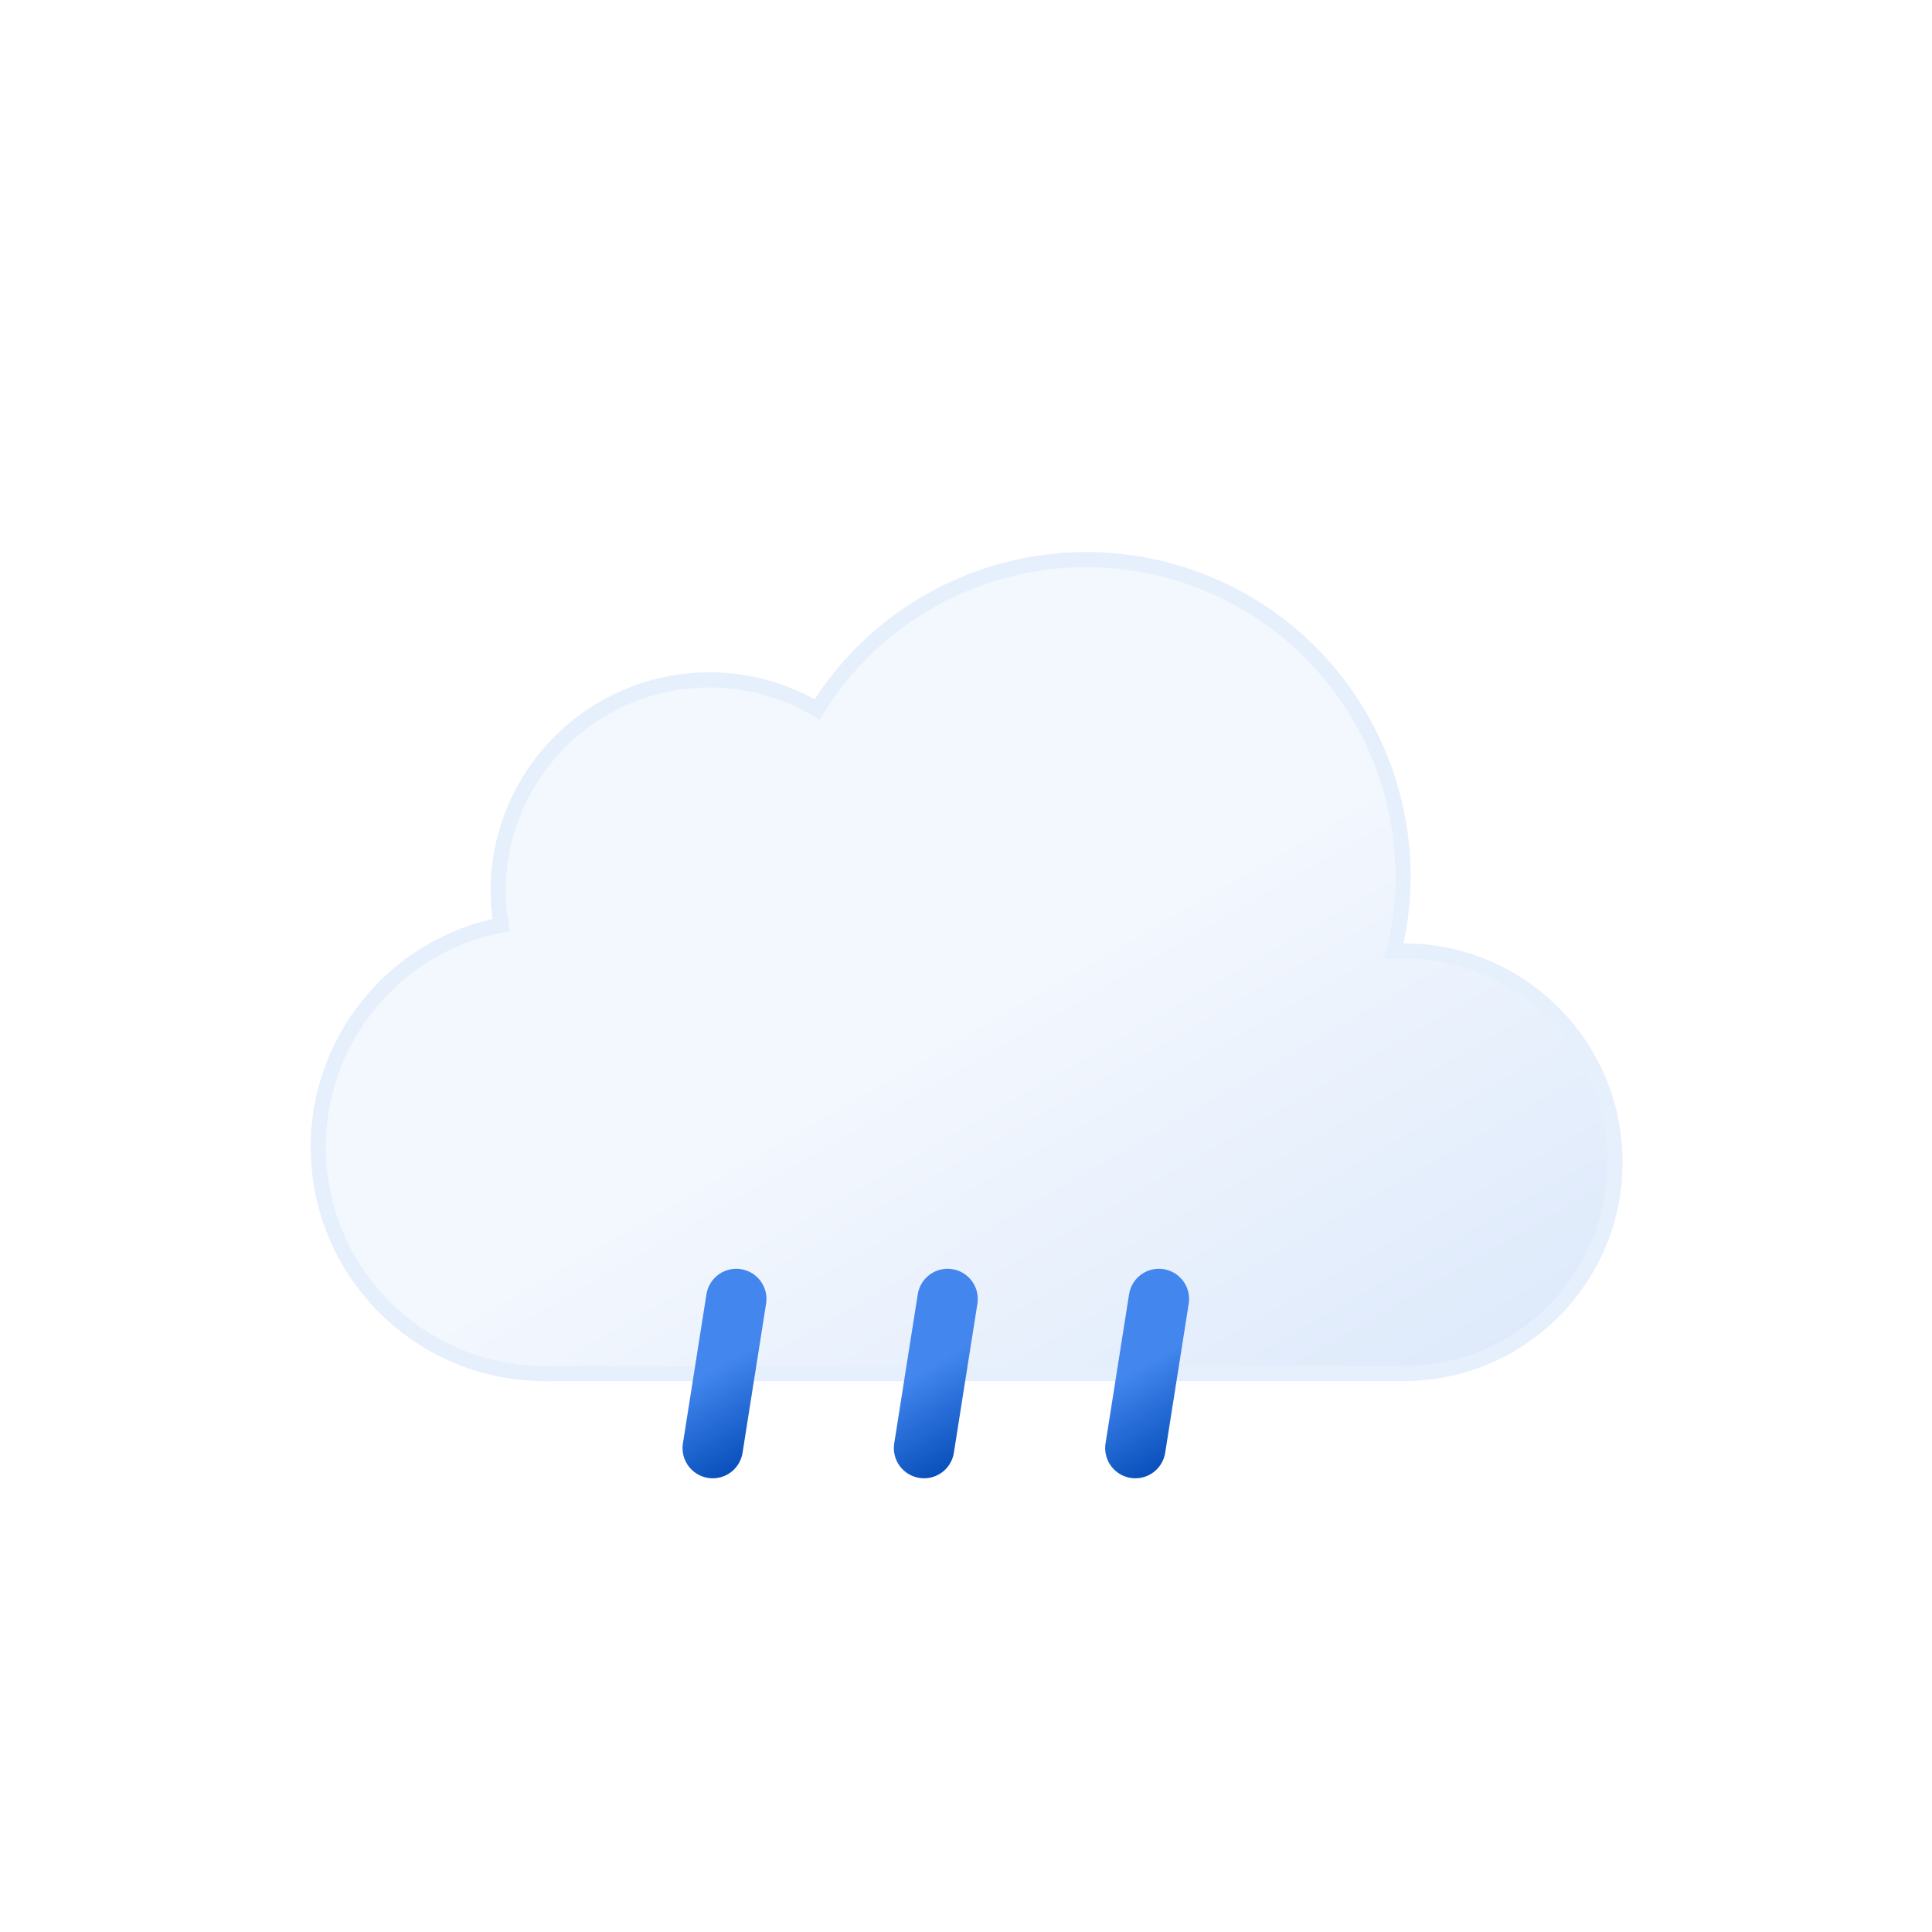
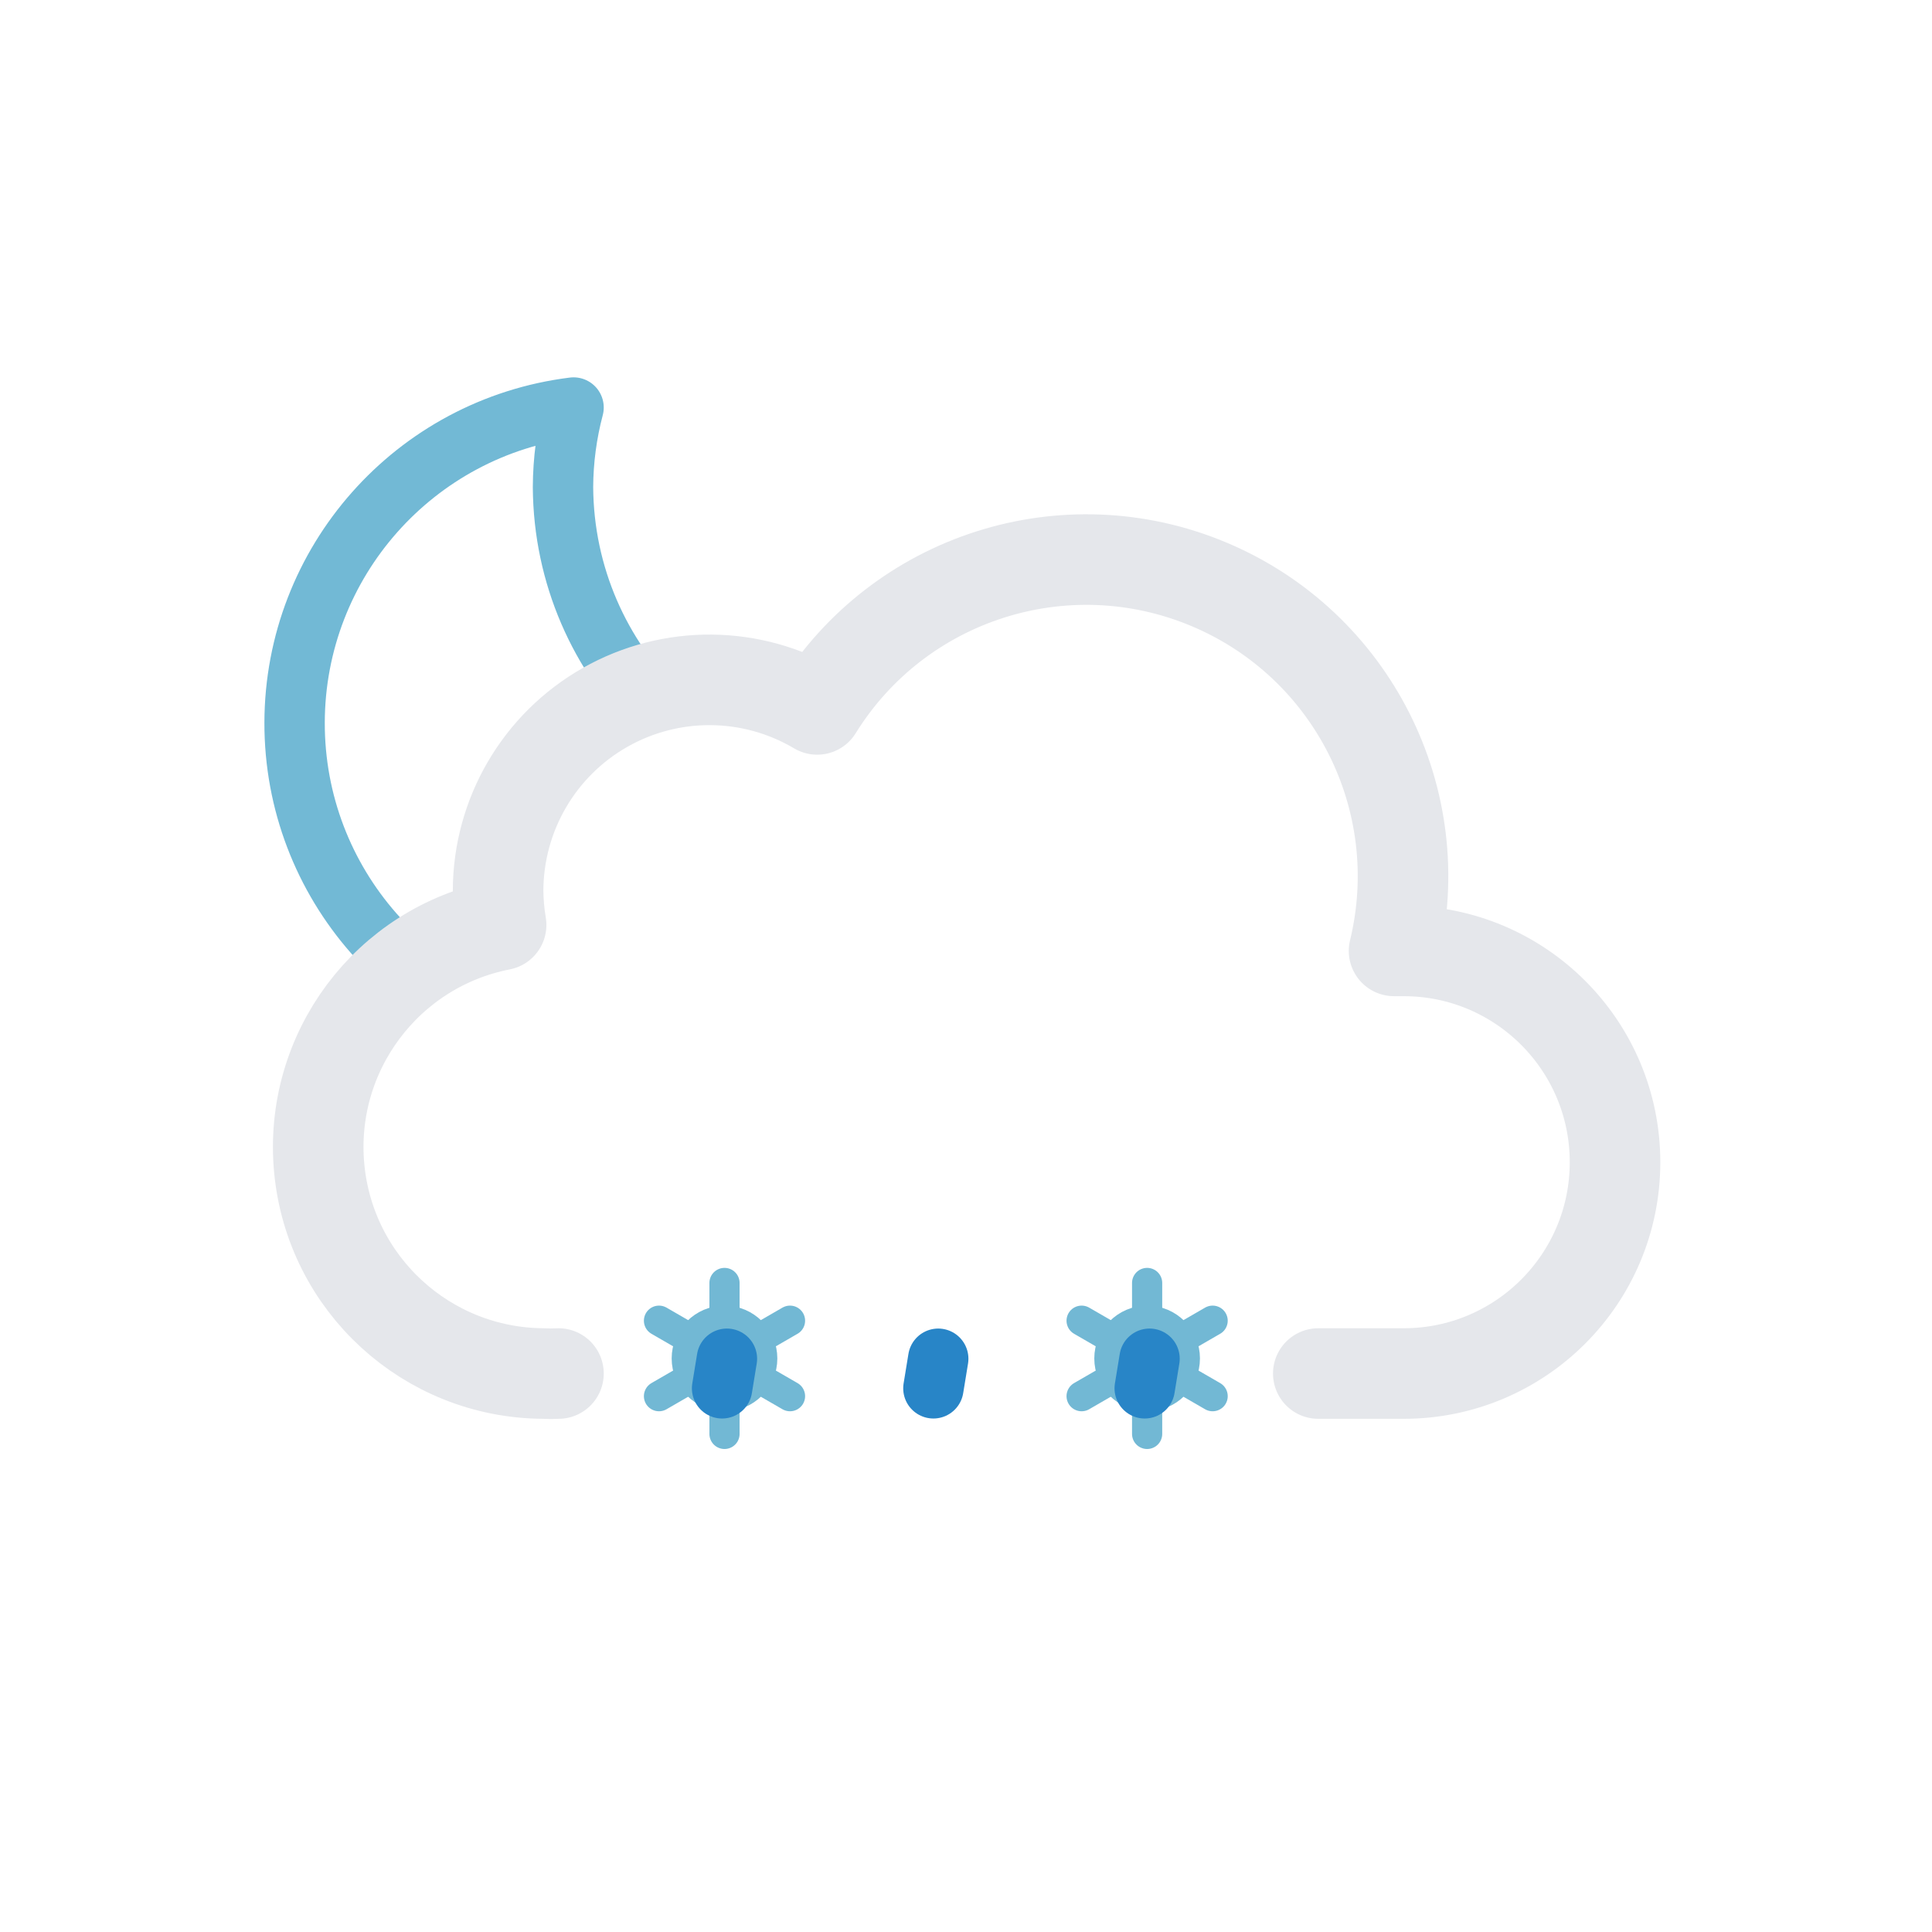
- <svg xmlns="http://www.w3.org/2000/svg" xmlns:xlink="http://www.w3.org/1999/xlink" viewBox="0 0 64 64">
+ <svg xmlns="http://www.w3.org/2000/svg" viewBox="0 0 64 64">
  <defs>
-     <linearGradient id="b" x1="22.56" x2="39.2" y1="21.96" y2="50.8" gradientUnits="userSpaceOnUse">
-       <stop offset="0" stop-color="#f3f7fe" />
-       <stop offset=".45" stop-color="#f3f7fe" />
-       <stop offset="1" stop-color="#deeafb" />
-     </linearGradient>
-     <linearGradient id="a" x1="22.53" x2="25.47" y1="42.95" y2="48.05" gradientUnits="userSpaceOnUse">
-       <stop offset="0" stop-color="#4286ee" />
-       <stop offset=".45" stop-color="#4286ee" />
-       <stop offset="1" stop-color="#0950bc" />
-     </linearGradient>
-     <linearGradient id="c" x1="29.53" x2="32.47" y1="42.95" y2="48.05" xlink:href="#a" />
-     <linearGradient id="d" x1="36.53" x2="39.47" y1="42.95" y2="48.05" xlink:href="#a" />
+     <clipPath id="a">
+       <path fill="none" d="M12 35l-5.28-4.21-2-6 1-7 4-5 5-3h6l5 1 3 3L33 20l-6 4h-6l-3 3v4l-4 2-2 2z" />
+     </clipPath>
  </defs>
-   <path fill="url(#b)" stroke="#e6effc" stroke-miterlimit="10" stroke-width=".5" d="M46.5 31.5h-.32a10.49 10.49 0 00-19.11-8 7 7 0 00-10.57 6 7.21 7.21 0 00.1 1.14A7.5 7.5 0 0018 45.5a4.19 4.19 0 00.5 0v0h28a7 7 0 000-14z" />
-   <path fill="none" stroke="url(#a)" stroke-linecap="round" stroke-miterlimit="10" stroke-width="2" d="M24.39 43.03l-.78 4.94">
-     <animateTransform attributeName="transform" dur="0.7s" repeatCount="indefinite" type="translate" values="1 -5; -2 10" />
-     <animate attributeName="opacity" dur="0.7s" repeatCount="indefinite" values="0;1;1;0" />
-   </path>
-   <path fill="none" stroke="url(#c)" stroke-linecap="round" stroke-miterlimit="10" stroke-width="2" d="M31.39 43.03l-.78 4.94">
-     <animateTransform attributeName="transform" begin="-0.4s" dur="0.7s" repeatCount="indefinite" type="translate" values="1 -5; -2 10" />
-     <animate attributeName="opacity" begin="-0.4s" dur="0.7s" repeatCount="indefinite" values="0;1;1;0" />
-   </path>
-   <path fill="none" stroke="url(#d)" stroke-linecap="round" stroke-miterlimit="10" stroke-width="2" d="M38.39 43.03l-.78 4.94">
-     <animateTransform attributeName="transform" begin="-0.2s" dur="0.7s" repeatCount="indefinite" type="translate" values="1 -5; -2 10" />
-     <animate attributeName="opacity" begin="-0.2s" dur="0.7s" repeatCount="indefinite" values="0;1;1;0" />
-   </path>
+   <g clip-path="url(#a)">
+     <g>
+       <path fill="none" stroke="#72b9d5" stroke-linecap="round" stroke-linejoin="round" stroke-width="2" d="M29.33 26.68a10.61 10.61 0 01-10.68-10.54A10.5 10.5 0 0119 13.5a10.54 10.54 0 1011.5 13.11 11.48 11.48 0 01-1.17.07z" />
+       <animateTransform attributeName="transform" dur="10s" repeatCount="indefinite" type="rotate" values="-10 19.22 24.293;10 19.22 24.293;-10 19.22 24.293" />
+     </g>
+   </g>
+   <path fill="none" stroke="#e5e7eb" stroke-linecap="round" stroke-linejoin="round" stroke-width="3" d="M43.67 45.5h2.83a7 7 0 000-14h-.32a10.49 10.49 0 00-19.11-8 7 7 0 00-10.57 6 7.21 7.21 0 00.1 1.14A7.5 7.5 0 0018 45.5a4.19 4.19 0 00.5 0v0" />
+   <g>
+     <circle cx="24" cy="45" r="1.25" fill="none" stroke="#72b8d4" stroke-miterlimit="10" />
+     <path fill="none" stroke="#72b8d4" stroke-linecap="round" stroke-miterlimit="10" d="M26.17 46.25l-1.09-.63m-2.16-1.24l-1.09-.63M24 42.5v1.25m0 3.75v-1.25m-1.08-.63l-1.09.63m4.34-2.5l-1.09.63" />
+     <animateTransform additive="sum" attributeName="transform" begin="-2s" dur="4s" repeatCount="indefinite" type="translate" values="1 -6; -1 12" />
+     <animateTransform additive="sum" attributeName="transform" dur="9s" repeatCount="indefinite" type="rotate" values="0 24 45; 360 24 45" />
+     <animate attributeName="opacity" begin="-2s" dur="4s" repeatCount="indefinite" values="0;1;1;1;0" />
+   </g>
+   <g>
+     <circle cx="38" cy="45" r="1.25" fill="none" stroke="#72b8d4" stroke-miterlimit="10" />
+     <path fill="none" stroke="#72b8d4" stroke-linecap="round" stroke-miterlimit="10" d="M40.17 46.25l-1.09-.63m-2.16-1.24l-1.09-.63M38 42.5v1.25m0 3.75v-1.25m-1.08-.63l-1.09.63m4.34-2.5l-1.09.63" />
+     <animateTransform additive="sum" attributeName="transform" begin="-1s" dur="4s" repeatCount="indefinite" type="translate" values="1 -6; -1 12" />
+     <animateTransform additive="sum" attributeName="transform" dur="9s" repeatCount="indefinite" type="rotate" values="0 38 45; 360 38 45" />
+     <animate attributeName="opacity" begin="-1s" dur="4s" repeatCount="indefinite" values="0;1;1;1;0" />
+   </g>
+   <g>
+     <path fill="none" stroke="#2885c7" stroke-linecap="round" stroke-miterlimit="10" stroke-width="2" d="M24.08 45.01l-.16.98" />
+     <animateTransform attributeName="transform" dur="1.5s" repeatCount="indefinite" type="translate" values="1 -5; -2 10" />
+     <animate attributeName="opacity" dur="1.5s" repeatCount="indefinite" values="0;1;1;0" />
+   </g>
+   <g>
+     <path fill="none" stroke="#2885c7" stroke-linecap="round" stroke-miterlimit="10" stroke-width="2" d="M31.08 45.01l-.16.98" />
+     <animateTransform attributeName="transform" begin="-0.5s" dur="1.5s" repeatCount="indefinite" type="translate" values="1 -5; -2 10" />
+     <animate attributeName="opacity" begin="-0.5s" dur="1.5s" repeatCount="indefinite" values="0;1;1;0" />
+   </g>
+   <g>
+     <path fill="none" stroke="#2885c7" stroke-linecap="round" stroke-miterlimit="10" stroke-width="2" d="M38.08 45.01l-.16.98" />
+     <animateTransform attributeName="transform" begin="-1s" dur="1.5s" repeatCount="indefinite" type="translate" values="1 -5; -2 10" />
+     <animate attributeName="opacity" begin="-1s" dur="1.5s" repeatCount="indefinite" values="0;1;1;0" />
+   </g>
</svg>
